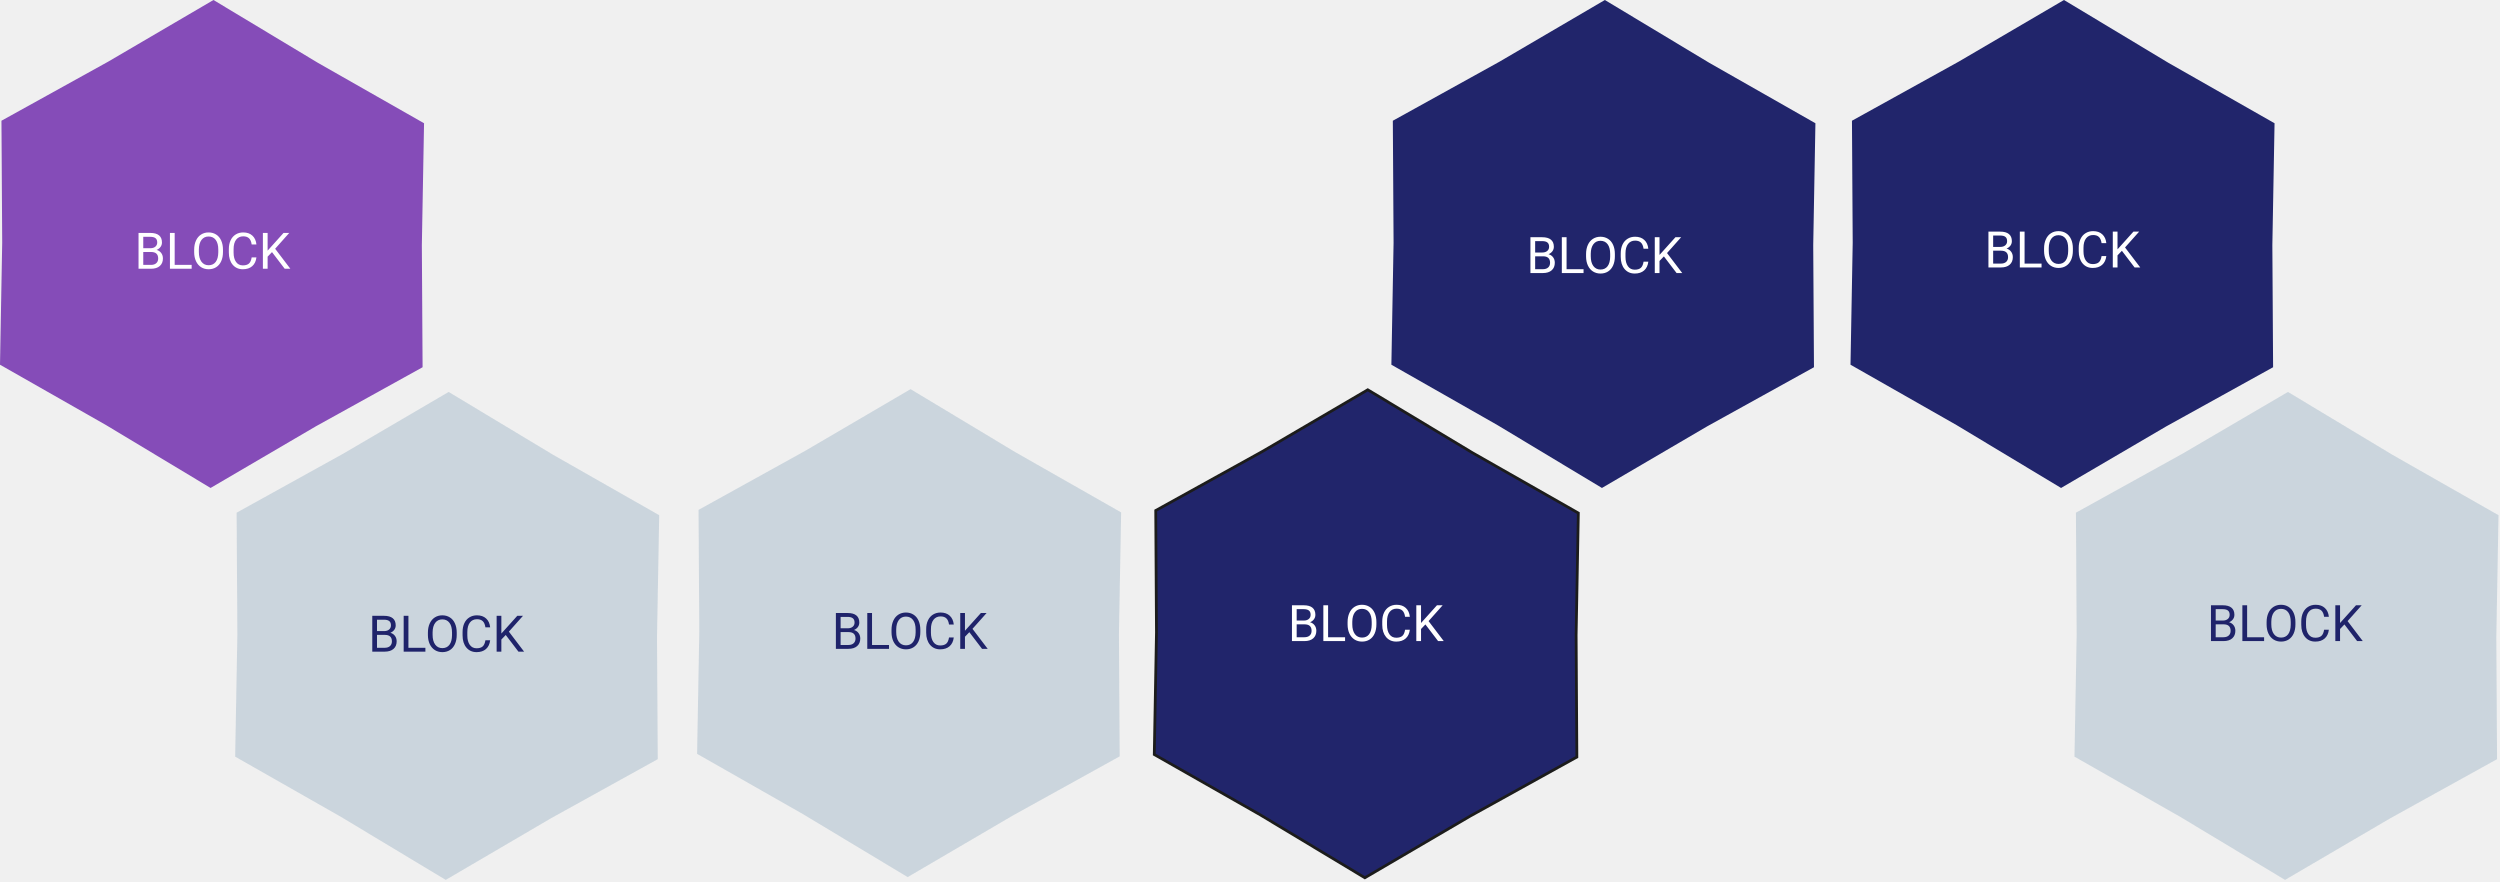
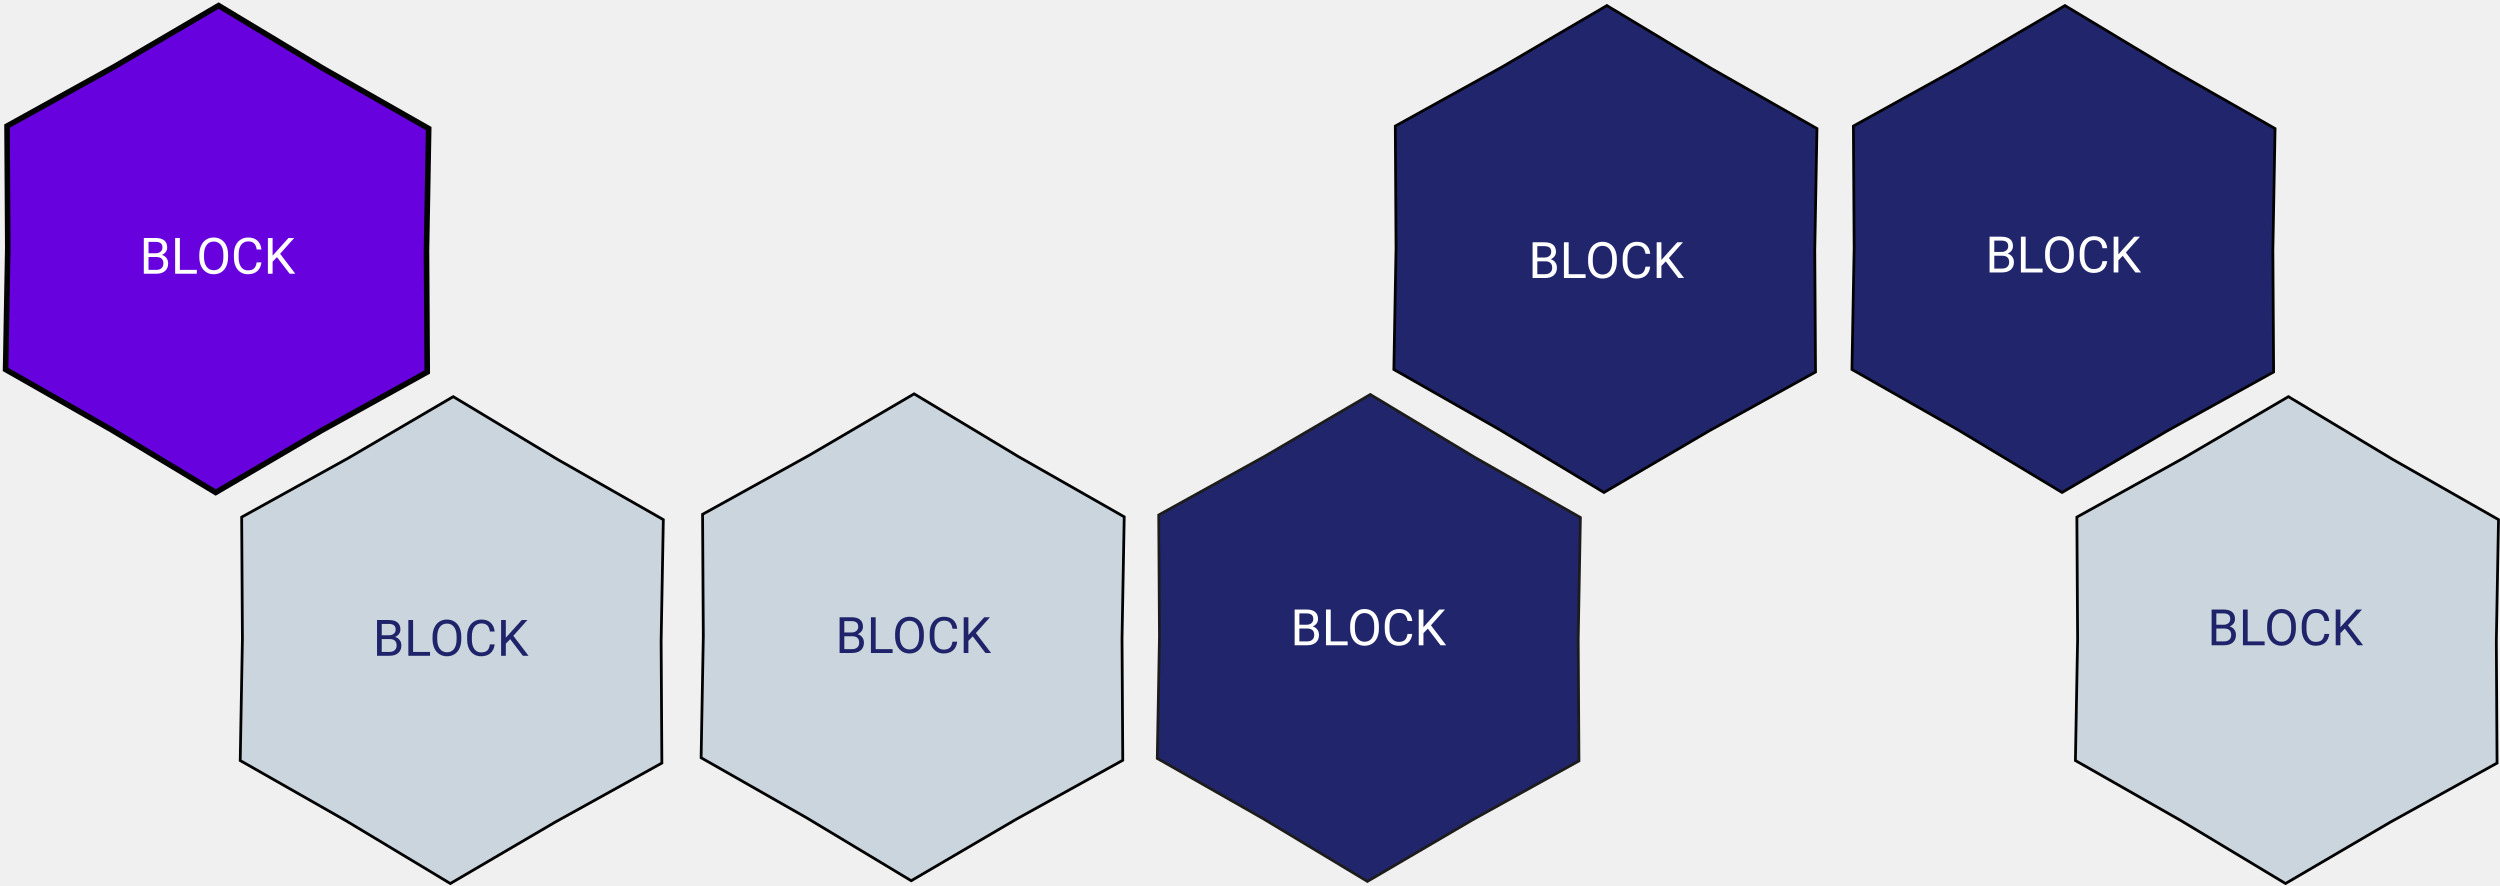
- <svg xmlns="http://www.w3.org/2000/svg" width="893" height="315" viewBox="0 0 893 315" fill="none">
-   <path opacity="0.99" d="M75.215 174.301L37.873 151.835L0 130.276L0.785 86.704L0.52 43.125L38.647 22.019L76.254 0L113.597 22.466L151.469 44.026L150.684 87.598L150.949 131.176L112.822 152.283L75.215 174.301Z" fill="#844BB7" />
-   <path opacity="0.99" d="M159.215 314.301L121.873 291.835L84 270.276L84.785 226.704L84.52 183.125L122.647 162.019L160.255 140L197.597 162.466L235.469 184.026L234.684 227.598L234.949 271.176L196.822 292.283L159.215 314.301Z" fill="#CBD5DD" />
-   <path opacity="0.99" d="M324.215 313.301L286.873 290.835L249 269.276L249.785 225.704L249.52 182.125L287.647 161.019L325.255 139L362.597 161.466L400.469 183.026L399.684 226.598L399.949 270.176L361.822 291.283L324.215 313.301Z" fill="#CBD5DD" />
-   <path opacity="0.99" d="M487.523 313.535L450.181 291.069L412.308 269.509L413.093 225.937L412.828 182.359L450.955 161.252L488.563 139.233L525.905 161.699L563.777 183.259L562.992 226.831L563.258 270.41L525.13 291.516L487.523 313.535Z" fill="#1F236A" stroke="#1A1A1A" />
-   <path opacity="0.99" d="M572.215 174.301L534.873 151.835L497 130.276L497.785 86.704L497.52 43.125L535.647 22.019L573.255 0L610.597 22.466L648.469 44.026L647.684 87.598L647.949 131.176L609.822 152.283L572.215 174.301Z" fill="#1F236A" />
-   <path opacity="0.99" d="M736.215 174.301L698.873 151.835L661 130.276L661.785 86.704L661.52 43.125L699.647 22.019L737.255 0L774.597 22.466L812.469 44.026L811.684 87.598L811.949 131.176L773.822 152.283L736.215 174.301Z" fill="#1F236A" />
-   <path opacity="0.99" d="M816.215 314.301L778.873 291.835L741 270.276L741.785 226.704L741.52 183.125L779.647 162.019L817.255 140L854.597 162.466L892.469 184.026L891.684 227.598L891.949 271.176L853.822 292.283L816.215 314.301Z" fill="#CBD5DD" />
-   <path d="M49.485 96V83.203H53.669C55.058 83.203 56.101 83.49 56.798 84.064C57.501 84.639 57.852 85.488 57.852 86.613C57.852 87.211 57.683 87.741 57.343 88.204C57.003 88.661 56.54 89.016 55.954 89.268C56.645 89.461 57.19 89.83 57.589 90.375C57.993 90.914 58.195 91.559 58.195 92.309C58.195 93.457 57.823 94.359 57.079 95.016C56.335 95.672 55.283 96 53.924 96H49.485ZM51.173 90.015V94.62H53.959C54.744 94.62 55.362 94.418 55.813 94.014C56.27 93.603 56.499 93.041 56.499 92.326C56.499 90.785 55.661 90.015 53.985 90.015H51.173ZM51.173 88.661H53.722C54.46 88.661 55.049 88.477 55.488 88.107C55.934 87.738 56.156 87.237 56.156 86.605C56.156 85.901 55.951 85.392 55.541 85.075C55.131 84.753 54.507 84.592 53.669 84.592H51.173V88.661ZM62.397 94.62H68.461V96H60.7V83.203H62.397V94.62ZM79.649 90.015C79.649 91.269 79.439 92.364 79.017 93.302C78.595 94.233 77.997 94.945 77.224 95.438C76.45 95.93 75.548 96.176 74.517 96.176C73.509 96.176 72.615 95.93 71.836 95.438C71.057 94.939 70.45 94.233 70.017 93.319C69.589 92.399 69.369 91.336 69.357 90.129V89.206C69.357 87.976 69.571 86.889 69.999 85.945C70.427 85.002 71.03 84.281 71.81 83.783C72.595 83.279 73.491 83.027 74.499 83.027C75.524 83.027 76.427 83.276 77.206 83.774C77.991 84.267 78.595 84.984 79.017 85.928C79.439 86.865 79.649 87.958 79.649 89.206V90.015ZM77.971 89.189C77.971 87.671 77.666 86.508 77.057 85.699C76.447 84.885 75.595 84.478 74.499 84.478C73.433 84.478 72.592 84.885 71.977 85.699C71.367 86.508 71.054 87.633 71.036 89.074V90.015C71.036 91.485 71.344 92.643 71.959 93.486C72.58 94.324 73.433 94.743 74.517 94.743C75.606 94.743 76.45 94.348 77.048 93.557C77.645 92.76 77.953 91.62 77.971 90.138V89.189ZM91.594 91.939C91.436 93.293 90.935 94.339 90.091 95.077C89.253 95.81 88.137 96.176 86.742 96.176C85.231 96.176 84.018 95.634 83.103 94.55C82.195 93.466 81.741 92.016 81.741 90.199V88.969C81.741 87.779 81.952 86.733 82.374 85.831C82.802 84.929 83.405 84.237 84.185 83.757C84.964 83.27 85.866 83.027 86.892 83.027C88.251 83.027 89.341 83.408 90.161 84.17C90.981 84.926 91.459 85.975 91.594 87.316H89.897C89.751 86.297 89.432 85.559 88.939 85.102C88.453 84.644 87.77 84.416 86.892 84.416C85.814 84.416 84.967 84.814 84.352 85.611C83.742 86.408 83.438 87.542 83.438 89.013V90.252C83.438 91.641 83.728 92.745 84.308 93.565C84.888 94.386 85.699 94.796 86.742 94.796C87.68 94.796 88.397 94.585 88.895 94.163C89.399 93.735 89.733 92.994 89.897 91.939H91.594ZM97.157 90.05L95.593 91.676V96H93.905V83.203H95.593V89.531L101.279 83.203H103.318L98.282 88.855L103.714 96H101.692L97.157 90.05Z" fill="white" />
-   <path d="M132.977 232.767V219.97H137.16C138.549 219.97 139.592 220.257 140.289 220.831C140.992 221.405 141.344 222.255 141.344 223.38C141.344 223.978 141.174 224.508 140.834 224.971C140.494 225.428 140.031 225.782 139.445 226.034C140.137 226.228 140.682 226.597 141.08 227.142C141.484 227.681 141.687 228.325 141.687 229.075C141.687 230.224 141.314 231.126 140.57 231.782C139.826 232.438 138.774 232.767 137.415 232.767H132.977ZM134.664 226.781V231.387H137.45C138.235 231.387 138.854 231.185 139.305 230.78C139.762 230.37 139.99 229.808 139.99 229.093C139.99 227.552 139.152 226.781 137.477 226.781H134.664ZM134.664 225.428H137.213C137.951 225.428 138.54 225.243 138.979 224.874C139.425 224.505 139.647 224.004 139.647 223.371C139.647 222.668 139.442 222.158 139.032 221.842C138.622 221.52 137.998 221.358 137.16 221.358H134.664V225.428ZM145.888 231.387H151.952V232.767H144.191V219.97H145.888V231.387ZM163.141 226.781C163.141 228.035 162.93 229.131 162.508 230.068C162.086 231 161.488 231.712 160.715 232.204C159.941 232.696 159.039 232.942 158.008 232.942C157 232.942 156.106 232.696 155.327 232.204C154.548 231.706 153.941 231 153.508 230.086C153.08 229.166 152.86 228.103 152.849 226.896V225.973C152.849 224.742 153.062 223.655 153.49 222.712C153.918 221.769 154.521 221.048 155.301 220.55C156.086 220.046 156.982 219.794 157.99 219.794C159.016 219.794 159.918 220.043 160.697 220.541C161.482 221.033 162.086 221.751 162.508 222.694C162.93 223.632 163.141 224.725 163.141 225.973V226.781ZM161.462 225.955C161.462 224.438 161.157 223.274 160.548 222.466C159.938 221.651 159.086 221.244 157.99 221.244C156.924 221.244 156.083 221.651 155.468 222.466C154.858 223.274 154.545 224.399 154.527 225.841V226.781C154.527 228.252 154.835 229.409 155.45 230.253C156.071 231.091 156.924 231.51 158.008 231.51C159.098 231.51 159.941 231.114 160.539 230.323C161.137 229.526 161.444 228.387 161.462 226.904V225.955ZM175.085 228.706C174.927 230.06 174.426 231.105 173.582 231.844C172.744 232.576 171.628 232.942 170.233 232.942C168.722 232.942 167.509 232.4 166.595 231.316C165.687 230.232 165.232 228.782 165.232 226.966V225.735C165.232 224.546 165.443 223.5 165.865 222.598C166.293 221.695 166.896 221.004 167.676 220.523C168.455 220.037 169.357 219.794 170.383 219.794C171.742 219.794 172.832 220.175 173.652 220.937C174.473 221.692 174.95 222.741 175.085 224.083H173.389C173.242 223.063 172.923 222.325 172.431 221.868C171.944 221.411 171.262 221.183 170.383 221.183C169.305 221.183 168.458 221.581 167.843 222.378C167.233 223.175 166.929 224.309 166.929 225.779V227.019C166.929 228.407 167.219 229.512 167.799 230.332C168.379 231.152 169.19 231.562 170.233 231.562C171.171 231.562 171.889 231.352 172.387 230.93C172.891 230.502 173.225 229.761 173.389 228.706H175.085ZM180.648 226.816L179.084 228.442V232.767H177.396V219.97H179.084V226.298L184.771 219.97H186.81L181.773 225.621L187.205 232.767H185.184L180.648 226.816Z" fill="#1F236A" />
-   <path d="M298.577 231.767V218.97H302.76C304.149 218.97 305.192 219.257 305.889 219.831C306.592 220.405 306.944 221.255 306.944 222.38C306.944 222.978 306.774 223.508 306.434 223.971C306.094 224.428 305.631 224.782 305.045 225.034C305.737 225.228 306.282 225.597 306.68 226.142C307.084 226.681 307.287 227.325 307.287 228.075C307.287 229.224 306.915 230.126 306.17 230.782C305.426 231.438 304.375 231.767 303.015 231.767H298.577ZM300.264 225.781V230.387H303.05C303.835 230.387 304.454 230.185 304.905 229.78C305.362 229.37 305.59 228.808 305.59 228.093C305.59 226.552 304.752 225.781 303.077 225.781H300.264ZM300.264 224.428H302.813C303.551 224.428 304.14 224.243 304.58 223.874C305.025 223.505 305.248 223.004 305.248 222.371C305.248 221.668 305.042 221.158 304.632 220.842C304.222 220.52 303.598 220.358 302.76 220.358H300.264V224.428ZM311.488 230.387H317.552V231.767H309.792V218.97H311.488V230.387ZM328.741 225.781C328.741 227.035 328.53 228.131 328.108 229.068C327.686 230 327.088 230.712 326.315 231.204C325.542 231.696 324.639 231.942 323.608 231.942C322.6 231.942 321.707 231.696 320.927 231.204C320.148 230.706 319.542 230 319.108 229.086C318.68 228.166 318.46 227.103 318.449 225.896V224.973C318.449 223.742 318.663 222.655 319.09 221.712C319.518 220.769 320.122 220.048 320.901 219.55C321.686 219.046 322.583 218.794 323.59 218.794C324.616 218.794 325.518 219.043 326.297 219.541C327.083 220.033 327.686 220.751 328.108 221.694C328.53 222.632 328.741 223.725 328.741 224.973V225.781ZM327.062 224.955C327.062 223.438 326.757 222.274 326.148 221.466C325.539 220.651 324.686 220.244 323.59 220.244C322.524 220.244 321.683 220.651 321.068 221.466C320.458 222.274 320.145 223.399 320.127 224.841V225.781C320.127 227.252 320.435 228.409 321.05 229.253C321.671 230.091 322.524 230.51 323.608 230.51C324.698 230.51 325.542 230.114 326.139 229.323C326.737 228.526 327.044 227.387 327.062 225.904V224.955ZM340.685 227.706C340.527 229.06 340.026 230.105 339.182 230.844C338.344 231.576 337.228 231.942 335.833 231.942C334.322 231.942 333.109 231.4 332.195 230.316C331.287 229.232 330.833 227.782 330.833 225.966V224.735C330.833 223.546 331.043 222.5 331.465 221.598C331.893 220.695 332.497 220.004 333.276 219.523C334.055 219.037 334.958 218.794 335.983 218.794C337.342 218.794 338.432 219.175 339.252 219.937C340.073 220.692 340.55 221.741 340.685 223.083H338.989C338.842 222.063 338.523 221.325 338.031 220.868C337.544 220.411 336.862 220.183 335.983 220.183C334.905 220.183 334.058 220.581 333.443 221.378C332.833 222.175 332.529 223.309 332.529 224.779V226.019C332.529 227.407 332.819 228.512 333.399 229.332C333.979 230.152 334.791 230.562 335.833 230.562C336.771 230.562 337.489 230.352 337.987 229.93C338.491 229.502 338.825 228.761 338.989 227.706H340.685ZM346.249 225.816L344.684 227.442V231.767H342.997V218.97H344.684V225.298L350.371 218.97H352.41L347.374 224.621L352.805 231.767H350.784L346.249 225.816Z" fill="#1F236A" />
-   <path d="M461.485 229V216.203H465.669C467.058 216.203 468.101 216.49 468.798 217.064C469.501 217.639 469.853 218.488 469.853 219.613C469.853 220.211 469.683 220.741 469.343 221.204C469.003 221.661 468.54 222.016 467.954 222.268C468.646 222.461 469.19 222.83 469.589 223.375C469.993 223.914 470.195 224.559 470.195 225.309C470.195 226.457 469.823 227.359 469.079 228.016C468.335 228.672 467.283 229 465.924 229H461.485ZM463.173 223.015V227.62H465.959C466.744 227.62 467.362 227.418 467.813 227.014C468.271 226.604 468.499 226.041 468.499 225.326C468.499 223.785 467.661 223.015 465.985 223.015H463.173ZM463.173 221.661H465.722C466.46 221.661 467.049 221.477 467.488 221.107C467.934 220.738 468.156 220.237 468.156 219.604C468.156 218.901 467.951 218.392 467.541 218.075C467.131 217.753 466.507 217.592 465.669 217.592H463.173V221.661ZM474.396 227.62H480.461V229H472.7V216.203H474.396V227.62ZM491.649 223.015C491.649 224.269 491.438 225.364 491.017 226.302C490.595 227.233 489.997 227.945 489.224 228.438C488.45 228.93 487.548 229.176 486.517 229.176C485.509 229.176 484.615 228.93 483.836 228.438C483.057 227.939 482.45 227.233 482.017 226.319C481.589 225.399 481.369 224.336 481.357 223.129V222.206C481.357 220.976 481.571 219.889 481.999 218.945C482.427 218.002 483.03 217.281 483.81 216.783C484.595 216.279 485.491 216.027 486.499 216.027C487.524 216.027 488.427 216.276 489.206 216.774C489.991 217.267 490.595 217.984 491.017 218.928C491.438 219.865 491.649 220.958 491.649 222.206V223.015ZM489.971 222.188C489.971 220.671 489.666 219.508 489.057 218.699C488.447 217.885 487.595 217.478 486.499 217.478C485.433 217.478 484.592 217.885 483.977 218.699C483.367 219.508 483.054 220.633 483.036 222.074V223.015C483.036 224.485 483.344 225.643 483.959 226.486C484.58 227.324 485.433 227.743 486.517 227.743C487.606 227.743 488.45 227.348 489.048 226.557C489.646 225.76 489.953 224.62 489.971 223.138V222.188ZM503.594 224.939C503.436 226.293 502.935 227.339 502.091 228.077C501.253 228.81 500.137 229.176 498.742 229.176C497.23 229.176 496.018 228.634 495.104 227.55C494.195 226.466 493.741 225.016 493.741 223.199V221.969C493.741 220.779 493.952 219.733 494.374 218.831C494.802 217.929 495.405 217.237 496.185 216.757C496.964 216.271 497.866 216.027 498.892 216.027C500.251 216.027 501.341 216.408 502.161 217.17C502.981 217.926 503.459 218.975 503.594 220.316H501.897C501.751 219.297 501.432 218.559 500.939 218.102C500.453 217.645 499.771 217.416 498.892 217.416C497.813 217.416 496.967 217.814 496.352 218.611C495.742 219.408 495.438 220.542 495.438 222.013V223.252C495.438 224.641 495.728 225.745 496.308 226.565C496.888 227.386 497.699 227.796 498.742 227.796C499.68 227.796 500.397 227.585 500.896 227.163C501.399 226.735 501.733 225.994 501.897 224.939H503.594ZM509.157 223.05L507.593 224.676V229H505.905V216.203H507.593V222.531L513.279 216.203H515.318L510.282 221.854L515.714 229H513.692L509.157 223.05Z" fill="white" />
-   <path d="M546.668 97.535V84.738H550.852C552.241 84.738 553.284 85.025 553.981 85.599C554.684 86.174 555.036 87.023 555.036 88.148C555.036 88.746 554.866 89.276 554.526 89.739C554.186 90.196 553.723 90.55 553.137 90.802C553.829 90.996 554.374 91.365 554.772 91.91C555.176 92.449 555.378 93.094 555.378 93.844C555.378 94.992 555.006 95.894 554.262 96.55C553.518 97.207 552.466 97.535 551.107 97.535H546.668ZM548.356 91.55V96.155H551.142C551.927 96.155 552.545 95.953 552.997 95.549C553.454 95.138 553.682 94.576 553.682 93.861C553.682 92.32 552.844 91.55 551.168 91.55H548.356ZM548.356 90.196H550.905C551.643 90.196 552.232 90.011 552.671 89.642C553.117 89.273 553.339 88.772 553.339 88.139C553.339 87.436 553.134 86.927 552.724 86.61C552.314 86.288 551.69 86.127 550.852 86.127H548.356V90.196ZM559.58 96.155H565.644V97.535H557.883V84.738H559.58V96.155ZM576.833 91.55C576.833 92.803 576.622 93.899 576.2 94.837C575.778 95.768 575.18 96.48 574.407 96.972C573.633 97.465 572.731 97.711 571.7 97.711C570.692 97.711 569.798 97.465 569.019 96.972C568.24 96.474 567.633 95.768 567.2 94.854C566.772 93.934 566.552 92.871 566.541 91.664V90.741C566.541 89.51 566.754 88.424 567.182 87.48C567.61 86.537 568.213 85.816 568.993 85.318C569.778 84.814 570.674 84.562 571.682 84.562C572.708 84.562 573.61 84.811 574.389 85.309C575.174 85.802 575.778 86.519 576.2 87.463C576.622 88.4 576.833 89.493 576.833 90.741V91.55ZM575.154 90.723C575.154 89.206 574.849 88.043 574.24 87.234C573.63 86.42 572.778 86.013 571.682 86.013C570.616 86.013 569.775 86.42 569.16 87.234C568.55 88.043 568.237 89.168 568.219 90.609V91.55C568.219 93.02 568.527 94.177 569.142 95.021C569.763 95.859 570.616 96.278 571.7 96.278C572.79 96.278 573.633 95.883 574.231 95.092C574.829 94.295 575.136 93.155 575.154 91.673V90.723ZM588.777 93.474C588.619 94.828 588.118 95.874 587.274 96.612C586.436 97.344 585.32 97.711 583.925 97.711C582.414 97.711 581.201 97.169 580.287 96.085C579.378 95.001 578.924 93.55 578.924 91.734V90.504C578.924 89.314 579.135 88.268 579.557 87.366C579.985 86.464 580.588 85.772 581.368 85.292C582.147 84.805 583.049 84.562 584.075 84.562C585.434 84.562 586.524 84.943 587.344 85.705C588.165 86.461 588.642 87.51 588.777 88.851H587.081C586.934 87.832 586.615 87.094 586.123 86.636C585.636 86.179 584.954 85.951 584.075 85.951C582.997 85.951 582.15 86.349 581.535 87.146C580.925 87.943 580.621 89.077 580.621 90.548V91.787C580.621 93.175 580.911 94.28 581.491 95.1C582.071 95.921 582.882 96.331 583.925 96.331C584.863 96.331 585.581 96.12 586.079 95.698C586.583 95.27 586.917 94.529 587.081 93.474H588.777ZM594.34 91.585L592.776 93.211V97.535H591.088V84.738H592.776V91.066L598.462 84.738H600.501L595.465 90.389L600.897 97.535H598.875L594.34 91.585Z" fill="white" />
-   <path d="M710.269 95.535V82.738H714.452C715.841 82.738 716.884 83.025 717.581 83.599C718.284 84.174 718.636 85.023 718.636 86.148C718.636 86.746 718.466 87.276 718.126 87.739C717.786 88.196 717.323 88.55 716.737 88.802C717.429 88.996 717.974 89.365 718.372 89.91C718.776 90.449 718.979 91.094 718.979 91.844C718.979 92.992 718.606 93.894 717.862 94.55C717.118 95.207 716.066 95.535 714.707 95.535H710.269ZM711.956 89.55V94.155H714.742C715.527 94.155 716.146 93.953 716.597 93.549C717.054 93.138 717.282 92.576 717.282 91.861C717.282 90.32 716.444 89.55 714.769 89.55H711.956ZM711.956 88.196H714.505C715.243 88.196 715.832 88.011 716.271 87.642C716.717 87.273 716.939 86.772 716.939 86.139C716.939 85.436 716.734 84.927 716.324 84.61C715.914 84.288 715.29 84.127 714.452 84.127H711.956V88.196ZM723.18 94.155H729.244V95.535H721.483V82.738H723.18V94.155ZM740.433 89.55C740.433 90.803 740.222 91.899 739.8 92.837C739.378 93.768 738.78 94.48 738.007 94.972C737.233 95.465 736.331 95.711 735.3 95.711C734.292 95.711 733.398 95.465 732.619 94.972C731.84 94.474 731.233 93.768 730.8 92.854C730.372 91.934 730.152 90.871 730.141 89.664V88.741C730.141 87.51 730.354 86.424 730.782 85.48C731.21 84.537 731.813 83.816 732.593 83.318C733.378 82.814 734.274 82.562 735.282 82.562C736.308 82.562 737.21 82.811 737.989 83.309C738.774 83.802 739.378 84.519 739.8 85.463C740.222 86.4 740.433 87.493 740.433 88.741V89.55ZM738.754 88.723C738.754 87.206 738.449 86.043 737.84 85.234C737.23 84.42 736.378 84.013 735.282 84.013C734.216 84.013 733.375 84.42 732.76 85.234C732.15 86.043 731.837 87.168 731.819 88.609V89.55C731.819 91.02 732.127 92.177 732.742 93.021C733.363 93.859 734.216 94.278 735.3 94.278C736.39 94.278 737.233 93.883 737.831 93.092C738.429 92.295 738.736 91.155 738.754 89.673V88.723ZM752.377 91.474C752.219 92.828 751.718 93.874 750.874 94.612C750.036 95.344 748.92 95.711 747.525 95.711C746.014 95.711 744.801 95.169 743.887 94.085C742.979 93.001 742.524 91.55 742.524 89.734V88.504C742.524 87.314 742.735 86.268 743.157 85.366C743.585 84.464 744.188 83.772 744.968 83.292C745.747 82.805 746.649 82.562 747.675 82.562C749.034 82.562 750.124 82.943 750.944 83.705C751.765 84.461 752.242 85.51 752.377 86.851H750.681C750.534 85.832 750.215 85.094 749.723 84.636C749.236 84.179 748.554 83.951 747.675 83.951C746.597 83.951 745.75 84.349 745.135 85.146C744.525 85.943 744.221 87.077 744.221 88.548V89.787C744.221 91.175 744.511 92.28 745.091 93.1C745.671 93.921 746.482 94.331 747.525 94.331C748.463 94.331 749.181 94.12 749.679 93.698C750.183 93.27 750.517 92.529 750.681 91.474H752.377ZM757.94 89.585L756.376 91.211V95.535H754.688V82.738H756.376V89.066L762.062 82.738H764.102L759.065 88.389L764.497 95.535H762.476L757.94 89.585Z" fill="white" />
-   <path d="M789.76 229V216.203H793.943C795.332 216.203 796.375 216.49 797.072 217.064C797.775 217.639 798.127 218.488 798.127 219.613C798.127 220.211 797.957 220.741 797.617 221.204C797.277 221.661 796.814 222.016 796.229 222.268C796.92 222.461 797.465 222.83 797.863 223.375C798.268 223.914 798.47 224.559 798.47 225.309C798.47 226.457 798.098 227.359 797.354 228.016C796.609 228.672 795.558 229 794.198 229H789.76ZM791.447 223.015V227.62H794.233C795.019 227.62 795.637 227.418 796.088 227.014C796.545 226.604 796.773 226.041 796.773 225.326C796.773 223.785 795.936 223.015 794.26 223.015H791.447ZM791.447 221.661H793.996C794.734 221.661 795.323 221.477 795.763 221.107C796.208 220.738 796.431 220.237 796.431 219.604C796.431 218.901 796.226 218.392 795.815 218.075C795.405 217.753 794.781 217.592 793.943 217.592H791.447V221.661ZM802.671 227.62H808.735V229H800.975V216.203H802.671V227.62ZM819.924 223.015C819.924 224.269 819.713 225.364 819.291 226.302C818.869 227.233 818.271 227.945 817.498 228.438C816.725 228.93 815.822 229.176 814.791 229.176C813.783 229.176 812.89 228.93 812.11 228.438C811.331 227.939 810.725 227.233 810.291 226.319C809.863 225.399 809.644 224.336 809.632 223.129V222.206C809.632 220.976 809.846 219.889 810.273 218.945C810.701 218.002 811.305 217.281 812.084 216.783C812.869 216.279 813.766 216.027 814.773 216.027C815.799 216.027 816.701 216.276 817.48 216.774C818.266 217.267 818.869 217.984 819.291 218.928C819.713 219.865 819.924 220.958 819.924 222.206V223.015ZM818.245 222.188C818.245 220.671 817.94 219.508 817.331 218.699C816.722 217.885 815.869 217.478 814.773 217.478C813.707 217.478 812.866 217.885 812.251 218.699C811.642 219.508 811.328 220.633 811.311 222.074V223.015C811.311 224.485 811.618 225.643 812.233 226.486C812.854 227.324 813.707 227.743 814.791 227.743C815.881 227.743 816.725 227.348 817.322 226.557C817.92 225.76 818.228 224.62 818.245 223.138V222.188ZM831.868 224.939C831.71 226.293 831.209 227.339 830.365 228.077C829.527 228.81 828.411 229.176 827.017 229.176C825.505 229.176 824.292 228.634 823.378 227.55C822.47 226.466 822.016 225.016 822.016 223.199V221.969C822.016 220.779 822.227 219.733 822.648 218.831C823.076 217.929 823.68 217.237 824.459 216.757C825.238 216.271 826.141 216.027 827.166 216.027C828.525 216.027 829.615 216.408 830.436 217.17C831.256 217.926 831.733 218.975 831.868 220.316H830.172C830.025 219.297 829.706 218.559 829.214 218.102C828.728 217.645 828.045 217.416 827.166 217.416C826.088 217.416 825.241 217.814 824.626 218.611C824.017 219.408 823.712 220.542 823.712 222.013V223.252C823.712 224.641 824.002 225.745 824.582 226.565C825.162 227.386 825.974 227.796 827.017 227.796C827.954 227.796 828.672 227.585 829.17 227.163C829.674 226.735 830.008 225.994 830.172 224.939H831.868ZM837.432 223.05L835.867 224.676V229H834.18V216.203H835.867V222.531L841.554 216.203H843.593L838.557 221.854L843.988 229H841.967L837.432 223.05Z" fill="#1F236A" />
+ <svg xmlns="http://www.w3.org/2000/svg" width="895" height="317" viewBox="0 0 895 317" fill="none">
+   <path opacity="0.99" d="M77.215 176.301L39.873 153.835L2 132.276L2.785 88.704L2.52 45.125L40.647 24.019L78.254 2L115.597 24.466L153.469 46.026L152.684 89.598L152.949 133.176L114.822 154.283L77.215 176.301Z" fill="#6600DE" stroke="black" stroke-width="2" />
+   <path opacity="0.99" d="M161.215 316.301L123.873 293.835L86 272.276L86.785 228.704L86.52 185.125L124.647 164.019L162.255 142L199.597 164.466L237.469 186.026L236.684 229.598L236.949 273.176L198.822 294.283L161.215 316.301Z" fill="#CBD5DD" stroke="black" />
+   <path opacity="0.99" d="M326.215 315.301L288.873 292.835L251 271.276L251.785 227.704L251.52 184.125L289.647 163.019L327.255 141L364.597 163.466L402.469 185.026L401.684 228.598L401.949 272.176L363.822 293.283L326.215 315.301Z" fill="#CBD5DD" stroke="black" />
+   <path opacity="0.99" d="M489.523 315.535L452.181 293.069L414.308 271.509L415.093 227.937L414.828 184.359L452.955 163.252L490.563 141.233L527.905 163.699L565.777 185.259L564.992 228.831L565.258 272.41L527.13 293.516L489.523 315.535Z" fill="#1F236A" stroke="#1A1A1A" />
+   <path opacity="0.99" d="M574.215 176.301L536.873 153.835L499 132.276L499.785 88.704L499.52 45.125L537.647 24.019L575.255 2L612.597 24.466L650.469 46.026L649.684 89.598L649.949 133.176L611.822 154.283L574.215 176.301Z" fill="#1F236A" stroke="black" />
+   <path opacity="0.99" d="M738.215 176.301L700.873 153.835L663 132.276L663.785 88.704L663.52 45.125L701.647 24.019L739.255 2L776.597 24.466L814.469 46.026L813.684 89.598L813.949 133.176L775.822 154.283L738.215 176.301Z" fill="#1F236A" stroke="black" />
+   <path opacity="0.99" d="M818.215 316.301L780.873 293.835L743 272.276L743.785 228.704L743.52 185.125L781.647 164.019L819.255 142L856.597 164.466L894.469 186.026L893.684 229.598L893.949 273.176L855.822 294.283L818.215 316.301Z" fill="#CBD5DD" stroke="black" />
+   <path d="M51.485 98V85.203H55.669C57.058 85.203 58.101 85.49 58.798 86.064C59.501 86.639 59.852 87.488 59.852 88.613C59.852 89.211 59.683 89.741 59.343 90.204C59.003 90.661 58.54 91.016 57.954 91.268C58.645 91.461 59.19 91.83 59.589 92.375C59.993 92.914 60.195 93.559 60.195 94.309C60.195 95.457 59.823 96.359 59.079 97.016C58.335 97.672 57.283 98 55.924 98H51.485ZM53.173 92.015V96.62H55.959C56.744 96.62 57.362 96.418 57.813 96.014C58.27 95.603 58.499 95.041 58.499 94.326C58.499 92.785 57.661 92.015 55.985 92.015H53.173ZM53.173 90.661H55.722C56.46 90.661 57.049 90.477 57.488 90.107C57.934 89.738 58.156 89.237 58.156 88.605C58.156 87.901 57.951 87.392 57.541 87.075C57.131 86.753 56.507 86.592 55.669 86.592H53.173V90.661ZM64.397 96.62H70.461V98H62.7V85.203H64.397V96.62ZM81.649 92.015C81.649 93.269 81.439 94.364 81.017 95.302C80.595 96.233 79.997 96.945 79.224 97.438C78.45 97.93 77.548 98.176 76.517 98.176C75.509 98.176 74.615 97.93 73.836 97.438C73.057 96.939 72.45 96.233 72.017 95.319C71.589 94.399 71.369 93.336 71.357 92.129V91.206C71.357 89.976 71.571 88.889 71.999 87.945C72.427 87.002 73.03 86.281 73.81 85.783C74.595 85.279 75.491 85.027 76.499 85.027C77.524 85.027 78.427 85.276 79.206 85.774C79.991 86.267 80.595 86.984 81.017 87.928C81.439 88.865 81.649 89.958 81.649 91.206V92.015ZM79.971 91.189C79.971 89.671 79.666 88.508 79.057 87.699C78.447 86.885 77.595 86.478 76.499 86.478C75.433 86.478 74.592 86.885 73.977 87.699C73.367 88.508 73.054 89.633 73.036 91.074V92.015C73.036 93.485 73.344 94.643 73.959 95.486C74.58 96.324 75.433 96.743 76.517 96.743C77.606 96.743 78.45 96.348 79.048 95.557C79.645 94.76 79.953 93.62 79.971 92.138V91.189ZM93.594 93.939C93.436 95.293 92.935 96.339 92.091 97.077C91.253 97.81 90.137 98.176 88.742 98.176C87.231 98.176 86.018 97.634 85.103 96.55C84.195 95.466 83.741 94.016 83.741 92.199V90.969C83.741 89.779 83.952 88.733 84.374 87.831C84.802 86.929 85.405 86.237 86.185 85.757C86.964 85.27 87.866 85.027 88.892 85.027C90.251 85.027 91.341 85.408 92.161 86.17C92.981 86.926 93.459 87.975 93.594 89.316H91.897C91.751 88.297 91.432 87.559 90.939 87.102C90.453 86.644 89.77 86.416 88.892 86.416C87.814 86.416 86.967 86.814 86.352 87.611C85.742 88.408 85.438 89.542 85.438 91.013V92.252C85.438 93.641 85.728 94.745 86.308 95.565C86.888 96.386 87.699 96.796 88.742 96.796C89.68 96.796 90.397 96.585 90.895 96.163C91.399 95.735 91.733 94.994 91.897 93.939H93.594ZM99.157 92.05L97.593 93.676V98H95.905V85.203H97.593V91.531L103.279 85.203H105.318L100.282 90.855L105.714 98H103.692L99.157 92.05Z" fill="white" />
+   <path d="M134.977 234.767V221.97H139.16C140.549 221.97 141.592 222.257 142.289 222.831C142.992 223.405 143.344 224.255 143.344 225.38C143.344 225.978 143.174 226.508 142.834 226.971C142.494 227.428 142.031 227.782 141.445 228.034C142.137 228.228 142.682 228.597 143.08 229.142C143.484 229.681 143.687 230.325 143.687 231.075C143.687 232.224 143.314 233.126 142.57 233.782C141.826 234.438 140.774 234.767 139.415 234.767H134.977ZM136.664 228.781V233.387H139.45C140.235 233.387 140.854 233.185 141.305 232.78C141.762 232.37 141.99 231.808 141.99 231.093C141.99 229.552 141.152 228.781 139.477 228.781H136.664ZM136.664 227.428H139.213C139.951 227.428 140.54 227.243 140.979 226.874C141.425 226.505 141.647 226.004 141.647 225.371C141.647 224.668 141.442 224.158 141.032 223.842C140.622 223.52 139.998 223.358 139.16 223.358H136.664V227.428ZM147.888 233.387H153.952V234.767H146.191V221.97H147.888V233.387ZM165.141 228.781C165.141 230.035 164.93 231.131 164.508 232.068C164.086 233 163.488 233.712 162.715 234.204C161.941 234.696 161.039 234.942 160.008 234.942C159 234.942 158.106 234.696 157.327 234.204C156.548 233.706 155.941 233 155.508 232.086C155.08 231.166 154.86 230.103 154.849 228.896V227.973C154.849 226.742 155.062 225.655 155.49 224.712C155.918 223.769 156.521 223.048 157.301 222.55C158.086 222.046 158.982 221.794 159.99 221.794C161.016 221.794 161.918 222.043 162.697 222.541C163.482 223.033 164.086 223.751 164.508 224.694C164.93 225.632 165.141 226.725 165.141 227.973V228.781ZM163.462 227.955C163.462 226.438 163.157 225.274 162.548 224.466C161.938 223.651 161.086 223.244 159.99 223.244C158.924 223.244 158.083 223.651 157.468 224.466C156.858 225.274 156.545 226.399 156.527 227.841V228.781C156.527 230.252 156.835 231.409 157.45 232.253C158.071 233.091 158.924 233.51 160.008 233.51C161.098 233.51 161.941 233.114 162.539 232.323C163.137 231.526 163.444 230.387 163.462 228.904V227.955ZM177.085 230.706C176.927 232.06 176.426 233.105 175.582 233.844C174.744 234.576 173.628 234.942 172.233 234.942C170.722 234.942 169.509 234.4 168.595 233.316C167.687 232.232 167.232 230.782 167.232 228.966V227.735C167.232 226.546 167.443 225.5 167.865 224.598C168.293 223.695 168.896 223.004 169.676 222.523C170.455 222.037 171.357 221.794 172.383 221.794C173.742 221.794 174.832 222.175 175.652 222.937C176.473 223.692 176.95 224.741 177.085 226.083H175.389C175.242 225.063 174.923 224.325 174.431 223.868C173.944 223.411 173.262 223.183 172.383 223.183C171.305 223.183 170.458 223.581 169.843 224.378C169.233 225.175 168.929 226.309 168.929 227.779V229.019C168.929 230.407 169.219 231.512 169.799 232.332C170.379 233.152 171.19 233.562 172.233 233.562C173.171 233.562 173.889 233.352 174.387 232.93C174.891 232.502 175.225 231.761 175.389 230.706H177.085ZM182.648 228.816L181.084 230.442V234.767H179.396V221.97H181.084V228.298L186.771 221.97H188.81L183.773 227.621L189.205 234.767H187.184L182.648 228.816Z" fill="#1F236A" />
+   <path d="M300.577 233.767V220.97H304.76C306.149 220.97 307.192 221.257 307.889 221.831C308.592 222.405 308.944 223.255 308.944 224.38C308.944 224.978 308.774 225.508 308.434 225.971C308.094 226.428 307.631 226.782 307.045 227.034C307.737 227.228 308.282 227.597 308.68 228.142C309.084 228.681 309.287 229.325 309.287 230.075C309.287 231.224 308.915 232.126 308.17 232.782C307.426 233.438 306.375 233.767 305.015 233.767H300.577ZM302.264 227.781V232.387H305.05C305.835 232.387 306.454 232.185 306.905 231.78C307.362 231.37 307.59 230.808 307.59 230.093C307.59 228.552 306.752 227.781 305.077 227.781H302.264ZM302.264 226.428H304.813C305.551 226.428 306.14 226.243 306.58 225.874C307.025 225.505 307.248 225.004 307.248 224.371C307.248 223.668 307.042 223.158 306.632 222.842C306.222 222.52 305.598 222.358 304.76 222.358H302.264V226.428ZM313.488 232.387H319.552V233.767H311.792V220.97H313.488V232.387ZM330.741 227.781C330.741 229.035 330.53 230.131 330.108 231.068C329.686 232 329.088 232.712 328.315 233.204C327.542 233.696 326.639 233.942 325.608 233.942C324.6 233.942 323.707 233.696 322.927 233.204C322.148 232.706 321.542 232 321.108 231.086C320.68 230.166 320.46 229.103 320.449 227.896V226.973C320.449 225.742 320.663 224.655 321.09 223.712C321.518 222.769 322.122 222.048 322.901 221.55C323.686 221.046 324.583 220.794 325.59 220.794C326.616 220.794 327.518 221.043 328.297 221.541C329.083 222.033 329.686 222.751 330.108 223.694C330.53 224.632 330.741 225.725 330.741 226.973V227.781ZM329.062 226.955C329.062 225.438 328.757 224.274 328.148 223.466C327.539 222.651 326.686 222.244 325.59 222.244C324.524 222.244 323.683 222.651 323.068 223.466C322.458 224.274 322.145 225.399 322.127 226.841V227.781C322.127 229.252 322.435 230.409 323.05 231.253C323.671 232.091 324.524 232.51 325.608 232.51C326.698 232.51 327.542 232.114 328.139 231.323C328.737 230.526 329.044 229.387 329.062 227.904V226.955ZM342.685 229.706C342.527 231.06 342.026 232.105 341.182 232.844C340.344 233.576 339.228 233.942 337.833 233.942C336.322 233.942 335.109 233.4 334.195 232.316C333.287 231.232 332.833 229.782 332.833 227.966V226.735C332.833 225.546 333.043 224.5 333.465 223.598C333.893 222.695 334.497 222.004 335.276 221.523C336.055 221.037 336.958 220.794 337.983 220.794C339.342 220.794 340.432 221.175 341.252 221.937C342.073 222.692 342.55 223.741 342.685 225.083H340.989C340.842 224.063 340.523 223.325 340.031 222.868C339.544 222.411 338.862 222.183 337.983 222.183C336.905 222.183 336.058 222.581 335.443 223.378C334.833 224.175 334.529 225.309 334.529 226.779V228.019C334.529 229.407 334.819 230.512 335.399 231.332C335.979 232.152 336.791 232.562 337.833 232.562C338.771 232.562 339.489 232.352 339.987 231.93C340.491 231.502 340.825 230.761 340.989 229.706H342.685ZM348.249 227.816L346.684 229.442V233.767H344.997V220.97H346.684V227.298L352.371 220.97H354.41L349.374 226.621L354.805 233.767H352.784L348.249 227.816Z" fill="#1F236A" />
+   <path d="M463.485 231V218.203H467.669C469.058 218.203 470.101 218.49 470.798 219.064C471.501 219.639 471.853 220.488 471.853 221.613C471.853 222.211 471.683 222.741 471.343 223.204C471.003 223.661 470.54 224.016 469.954 224.268C470.646 224.461 471.19 224.83 471.589 225.375C471.993 225.914 472.195 226.559 472.195 227.309C472.195 228.457 471.823 229.359 471.079 230.016C470.335 230.672 469.283 231 467.924 231H463.485ZM465.173 225.015V229.62H467.959C468.744 229.62 469.362 229.418 469.813 229.014C470.271 228.604 470.499 228.041 470.499 227.326C470.499 225.785 469.661 225.015 467.985 225.015H465.173ZM465.173 223.661H467.722C468.46 223.661 469.049 223.477 469.488 223.107C469.934 222.738 470.156 222.237 470.156 221.604C470.156 220.901 469.951 220.392 469.541 220.075C469.131 219.753 468.507 219.592 467.669 219.592H465.173V223.661ZM476.396 229.62H482.461V231H474.7V218.203H476.396V229.62ZM493.649 225.015C493.649 226.269 493.438 227.364 493.017 228.302C492.595 229.233 491.997 229.945 491.224 230.438C490.45 230.93 489.548 231.176 488.517 231.176C487.509 231.176 486.615 230.93 485.836 230.438C485.057 229.939 484.45 229.233 484.017 228.319C483.589 227.399 483.369 226.336 483.357 225.129V224.206C483.357 222.976 483.571 221.889 483.999 220.945C484.427 220.002 485.03 219.281 485.81 218.783C486.595 218.279 487.491 218.027 488.499 218.027C489.524 218.027 490.427 218.276 491.206 218.774C491.991 219.267 492.595 219.984 493.017 220.928C493.438 221.865 493.649 222.958 493.649 224.206V225.015ZM491.971 224.188C491.971 222.671 491.666 221.508 491.057 220.699C490.447 219.885 489.595 219.478 488.499 219.478C487.433 219.478 486.592 219.885 485.977 220.699C485.367 221.508 485.054 222.633 485.036 224.074V225.015C485.036 226.485 485.344 227.643 485.959 228.486C486.58 229.324 487.433 229.743 488.517 229.743C489.606 229.743 490.45 229.348 491.048 228.557C491.646 227.76 491.953 226.62 491.971 225.138V224.188ZM505.594 226.939C505.436 228.293 504.935 229.339 504.091 230.077C503.253 230.81 502.137 231.176 500.742 231.176C499.23 231.176 498.018 230.634 497.104 229.55C496.195 228.466 495.741 227.016 495.741 225.199V223.969C495.741 222.779 495.952 221.733 496.374 220.831C496.802 219.929 497.405 219.237 498.185 218.757C498.964 218.271 499.866 218.027 500.892 218.027C502.251 218.027 503.341 218.408 504.161 219.17C504.981 219.926 505.459 220.975 505.594 222.316H503.897C503.751 221.297 503.432 220.559 502.939 220.102C502.453 219.645 501.771 219.416 500.892 219.416C499.813 219.416 498.967 219.814 498.352 220.611C497.742 221.408 497.438 222.542 497.438 224.013V225.252C497.438 226.641 497.728 227.745 498.308 228.565C498.888 229.386 499.699 229.796 500.742 229.796C501.68 229.796 502.397 229.585 502.896 229.163C503.399 228.735 503.733 227.994 503.897 226.939H505.594ZM511.157 225.05L509.593 226.676V231H507.905V218.203H509.593V224.531L515.279 218.203H517.318L512.282 223.854L517.714 231H515.692L511.157 225.05Z" fill="white" />
+   <path d="M548.668 99.535V86.738H552.852C554.241 86.738 555.284 87.025 555.981 87.599C556.684 88.174 557.036 89.023 557.036 90.148C557.036 90.746 556.866 91.276 556.526 91.739C556.186 92.196 555.723 92.55 555.137 92.802C555.829 92.996 556.374 93.365 556.772 93.91C557.176 94.449 557.378 95.094 557.378 95.844C557.378 96.992 557.006 97.894 556.262 98.55C555.518 99.207 554.466 99.535 553.107 99.535H548.668ZM550.356 93.55V98.155H553.142C553.927 98.155 554.545 97.953 554.997 97.549C555.454 97.138 555.682 96.576 555.682 95.861C555.682 94.32 554.844 93.55 553.168 93.55H550.356ZM550.356 92.196H552.905C553.643 92.196 554.232 92.011 554.671 91.642C555.117 91.273 555.339 90.772 555.339 90.139C555.339 89.436 555.134 88.927 554.724 88.61C554.314 88.288 553.69 88.127 552.852 88.127H550.356V92.196ZM561.58 98.155H567.644V99.535H559.883V86.738H561.58V98.155ZM578.833 93.55C578.833 94.803 578.622 95.899 578.2 96.837C577.778 97.768 577.18 98.48 576.407 98.972C575.633 99.465 574.731 99.711 573.7 99.711C572.692 99.711 571.798 99.465 571.019 98.972C570.24 98.474 569.633 97.768 569.2 96.854C568.772 95.934 568.552 94.871 568.541 93.664V92.741C568.541 91.51 568.754 90.424 569.182 89.48C569.61 88.537 570.213 87.816 570.993 87.318C571.778 86.814 572.674 86.562 573.682 86.562C574.708 86.562 575.61 86.811 576.389 87.309C577.174 87.802 577.778 88.519 578.2 89.463C578.622 90.4 578.833 91.493 578.833 92.741V93.55ZM577.154 92.723C577.154 91.206 576.849 90.043 576.24 89.234C575.63 88.42 574.778 88.013 573.682 88.013C572.616 88.013 571.775 88.42 571.16 89.234C570.55 90.043 570.237 91.168 570.219 92.609V93.55C570.219 95.02 570.527 96.177 571.142 97.021C571.763 97.859 572.616 98.278 573.7 98.278C574.79 98.278 575.633 97.883 576.231 97.092C576.829 96.295 577.136 95.155 577.154 93.673V92.723ZM590.777 95.474C590.619 96.828 590.118 97.874 589.274 98.612C588.436 99.344 587.32 99.711 585.925 99.711C584.414 99.711 583.201 99.169 582.287 98.085C581.378 97.001 580.924 95.55 580.924 93.734V92.504C580.924 91.314 581.135 90.268 581.557 89.366C581.985 88.464 582.588 87.772 583.368 87.292C584.147 86.805 585.049 86.562 586.075 86.562C587.434 86.562 588.524 86.943 589.344 87.705C590.165 88.461 590.642 89.51 590.777 90.851H589.081C588.934 89.832 588.615 89.094 588.123 88.636C587.636 88.179 586.954 87.951 586.075 87.951C584.997 87.951 584.15 88.349 583.535 89.146C582.925 89.943 582.621 91.077 582.621 92.548V93.787C582.621 95.175 582.911 96.28 583.491 97.1C584.071 97.921 584.882 98.331 585.925 98.331C586.863 98.331 587.581 98.12 588.079 97.698C588.583 97.27 588.917 96.529 589.081 95.474H590.777ZM596.34 93.585L594.776 95.211V99.535H593.088V86.738H594.776V93.066L600.462 86.738H602.501L597.465 92.389L602.897 99.535H600.875L596.34 93.585Z" fill="white" />
+   <path d="M712.269 97.535V84.738H716.452C717.841 84.738 718.884 85.025 719.581 85.599C720.284 86.174 720.636 87.023 720.636 88.148C720.636 88.746 720.466 89.276 720.126 89.739C719.786 90.196 719.323 90.55 718.737 90.802C719.429 90.996 719.974 91.365 720.372 91.91C720.776 92.449 720.979 93.094 720.979 93.844C720.979 94.992 720.606 95.894 719.862 96.55C719.118 97.207 718.066 97.535 716.707 97.535H712.269ZM713.956 91.55V96.155H716.742C717.527 96.155 718.146 95.953 718.597 95.549C719.054 95.138 719.282 94.576 719.282 93.861C719.282 92.32 718.444 91.55 716.769 91.55H713.956ZM713.956 90.196H716.505C717.243 90.196 717.832 90.011 718.271 89.642C718.717 89.273 718.939 88.772 718.939 88.139C718.939 87.436 718.734 86.927 718.324 86.61C717.914 86.288 717.29 86.127 716.452 86.127H713.956V90.196ZM725.18 96.155H731.244V97.535H723.483V84.738H725.18V96.155ZM742.433 91.55C742.433 92.803 742.222 93.899 741.8 94.837C741.378 95.768 740.78 96.48 740.007 96.972C739.233 97.465 738.331 97.711 737.3 97.711C736.292 97.711 735.398 97.465 734.619 96.972C733.84 96.474 733.233 95.768 732.8 94.854C732.372 93.934 732.152 92.871 732.141 91.664V90.741C732.141 89.51 732.354 88.424 732.782 87.48C733.21 86.537 733.813 85.816 734.593 85.318C735.378 84.814 736.274 84.562 737.282 84.562C738.308 84.562 739.21 84.811 739.989 85.309C740.774 85.802 741.378 86.519 741.8 87.463C742.222 88.4 742.433 89.493 742.433 90.741V91.55ZM740.754 90.723C740.754 89.206 740.449 88.043 739.84 87.234C739.23 86.42 738.378 86.013 737.282 86.013C736.216 86.013 735.375 86.42 734.76 87.234C734.15 88.043 733.837 89.168 733.819 90.609V91.55C733.819 93.02 734.127 94.177 734.742 95.021C735.363 95.859 736.216 96.278 737.3 96.278C738.39 96.278 739.233 95.883 739.831 95.092C740.429 94.295 740.736 93.155 740.754 91.673V90.723ZM754.377 93.474C754.219 94.828 753.718 95.874 752.874 96.612C752.036 97.344 750.92 97.711 749.525 97.711C748.014 97.711 746.801 97.169 745.887 96.085C744.979 95.001 744.524 93.55 744.524 91.734V90.504C744.524 89.314 744.735 88.268 745.157 87.366C745.585 86.464 746.188 85.772 746.968 85.292C747.747 84.805 748.649 84.562 749.675 84.562C751.034 84.562 752.124 84.943 752.944 85.705C753.765 86.461 754.242 87.51 754.377 88.851H752.681C752.534 87.832 752.215 87.094 751.723 86.636C751.236 86.179 750.554 85.951 749.675 85.951C748.597 85.951 747.75 86.349 747.135 87.146C746.525 87.943 746.221 89.077 746.221 90.548V91.787C746.221 93.175 746.511 94.28 747.091 95.1C747.671 95.921 748.482 96.331 749.525 96.331C750.463 96.331 751.181 96.12 751.679 95.698C752.183 95.27 752.517 94.529 752.681 93.474H754.377ZM759.94 91.585L758.376 93.211V97.535H756.688V84.738H758.376V91.066L764.062 84.738H766.102L761.065 90.389L766.497 97.535H764.476L759.94 91.585Z" fill="white" />
+   <path d="M791.76 231V218.203H795.943C797.332 218.203 798.375 218.49 799.072 219.064C799.775 219.639 800.127 220.488 800.127 221.613C800.127 222.211 799.957 222.741 799.617 223.204C799.277 223.661 798.814 224.016 798.229 224.268C798.92 224.461 799.465 224.83 799.863 225.375C800.268 225.914 800.47 226.559 800.47 227.309C800.47 228.457 800.098 229.359 799.354 230.016C798.609 230.672 797.558 231 796.198 231H791.76ZM793.447 225.015V229.62H796.233C797.019 229.62 797.637 229.418 798.088 229.014C798.545 228.604 798.773 228.041 798.773 227.326C798.773 225.785 797.936 225.015 796.26 225.015H793.447ZM793.447 223.661H795.996C796.734 223.661 797.323 223.477 797.763 223.107C798.208 222.738 798.431 222.237 798.431 221.604C798.431 220.901 798.226 220.392 797.815 220.075C797.405 219.753 796.781 219.592 795.943 219.592H793.447V223.661ZM804.671 229.62H810.735V231H802.975V218.203H804.671V229.62ZM821.924 225.015C821.924 226.269 821.713 227.364 821.291 228.302C820.869 229.233 820.271 229.945 819.498 230.438C818.725 230.93 817.822 231.176 816.791 231.176C815.783 231.176 814.89 230.93 814.11 230.438C813.331 229.939 812.725 229.233 812.291 228.319C811.863 227.399 811.644 226.336 811.632 225.129V224.206C811.632 222.976 811.846 221.889 812.273 220.945C812.701 220.002 813.305 219.281 814.084 218.783C814.869 218.279 815.766 218.027 816.773 218.027C817.799 218.027 818.701 218.276 819.48 218.774C820.266 219.267 820.869 219.984 821.291 220.928C821.713 221.865 821.924 222.958 821.924 224.206V225.015ZM820.245 224.188C820.245 222.671 819.94 221.508 819.331 220.699C818.722 219.885 817.869 219.478 816.773 219.478C815.707 219.478 814.866 219.885 814.251 220.699C813.642 221.508 813.328 222.633 813.311 224.074V225.015C813.311 226.485 813.618 227.643 814.233 228.486C814.854 229.324 815.707 229.743 816.791 229.743C817.881 229.743 818.725 229.348 819.322 228.557C819.92 227.76 820.228 226.62 820.245 225.138V224.188ZM833.868 226.939C833.71 228.293 833.209 229.339 832.365 230.077C831.527 230.81 830.411 231.176 829.017 231.176C827.505 231.176 826.292 230.634 825.378 229.55C824.47 228.466 824.016 227.016 824.016 225.199V223.969C824.016 222.779 824.227 221.733 824.648 220.831C825.076 219.929 825.68 219.237 826.459 218.757C827.238 218.271 828.141 218.027 829.166 218.027C830.525 218.027 831.615 218.408 832.436 219.17C833.256 219.926 833.733 220.975 833.868 222.316H832.172C832.025 221.297 831.706 220.559 831.214 220.102C830.728 219.645 830.045 219.416 829.166 219.416C828.088 219.416 827.241 219.814 826.626 220.611C826.017 221.408 825.712 222.542 825.712 224.013V225.252C825.712 226.641 826.002 227.745 826.582 228.565C827.162 229.386 827.974 229.796 829.017 229.796C829.954 229.796 830.672 229.585 831.17 229.163C831.674 228.735 832.008 227.994 832.172 226.939H833.868ZM839.432 225.05L837.867 226.676V231H836.18V218.203H837.867V224.531L843.554 218.203H845.593L840.557 223.854L845.988 231H843.967L839.432 225.05Z" fill="#1F236A" />
</svg>
